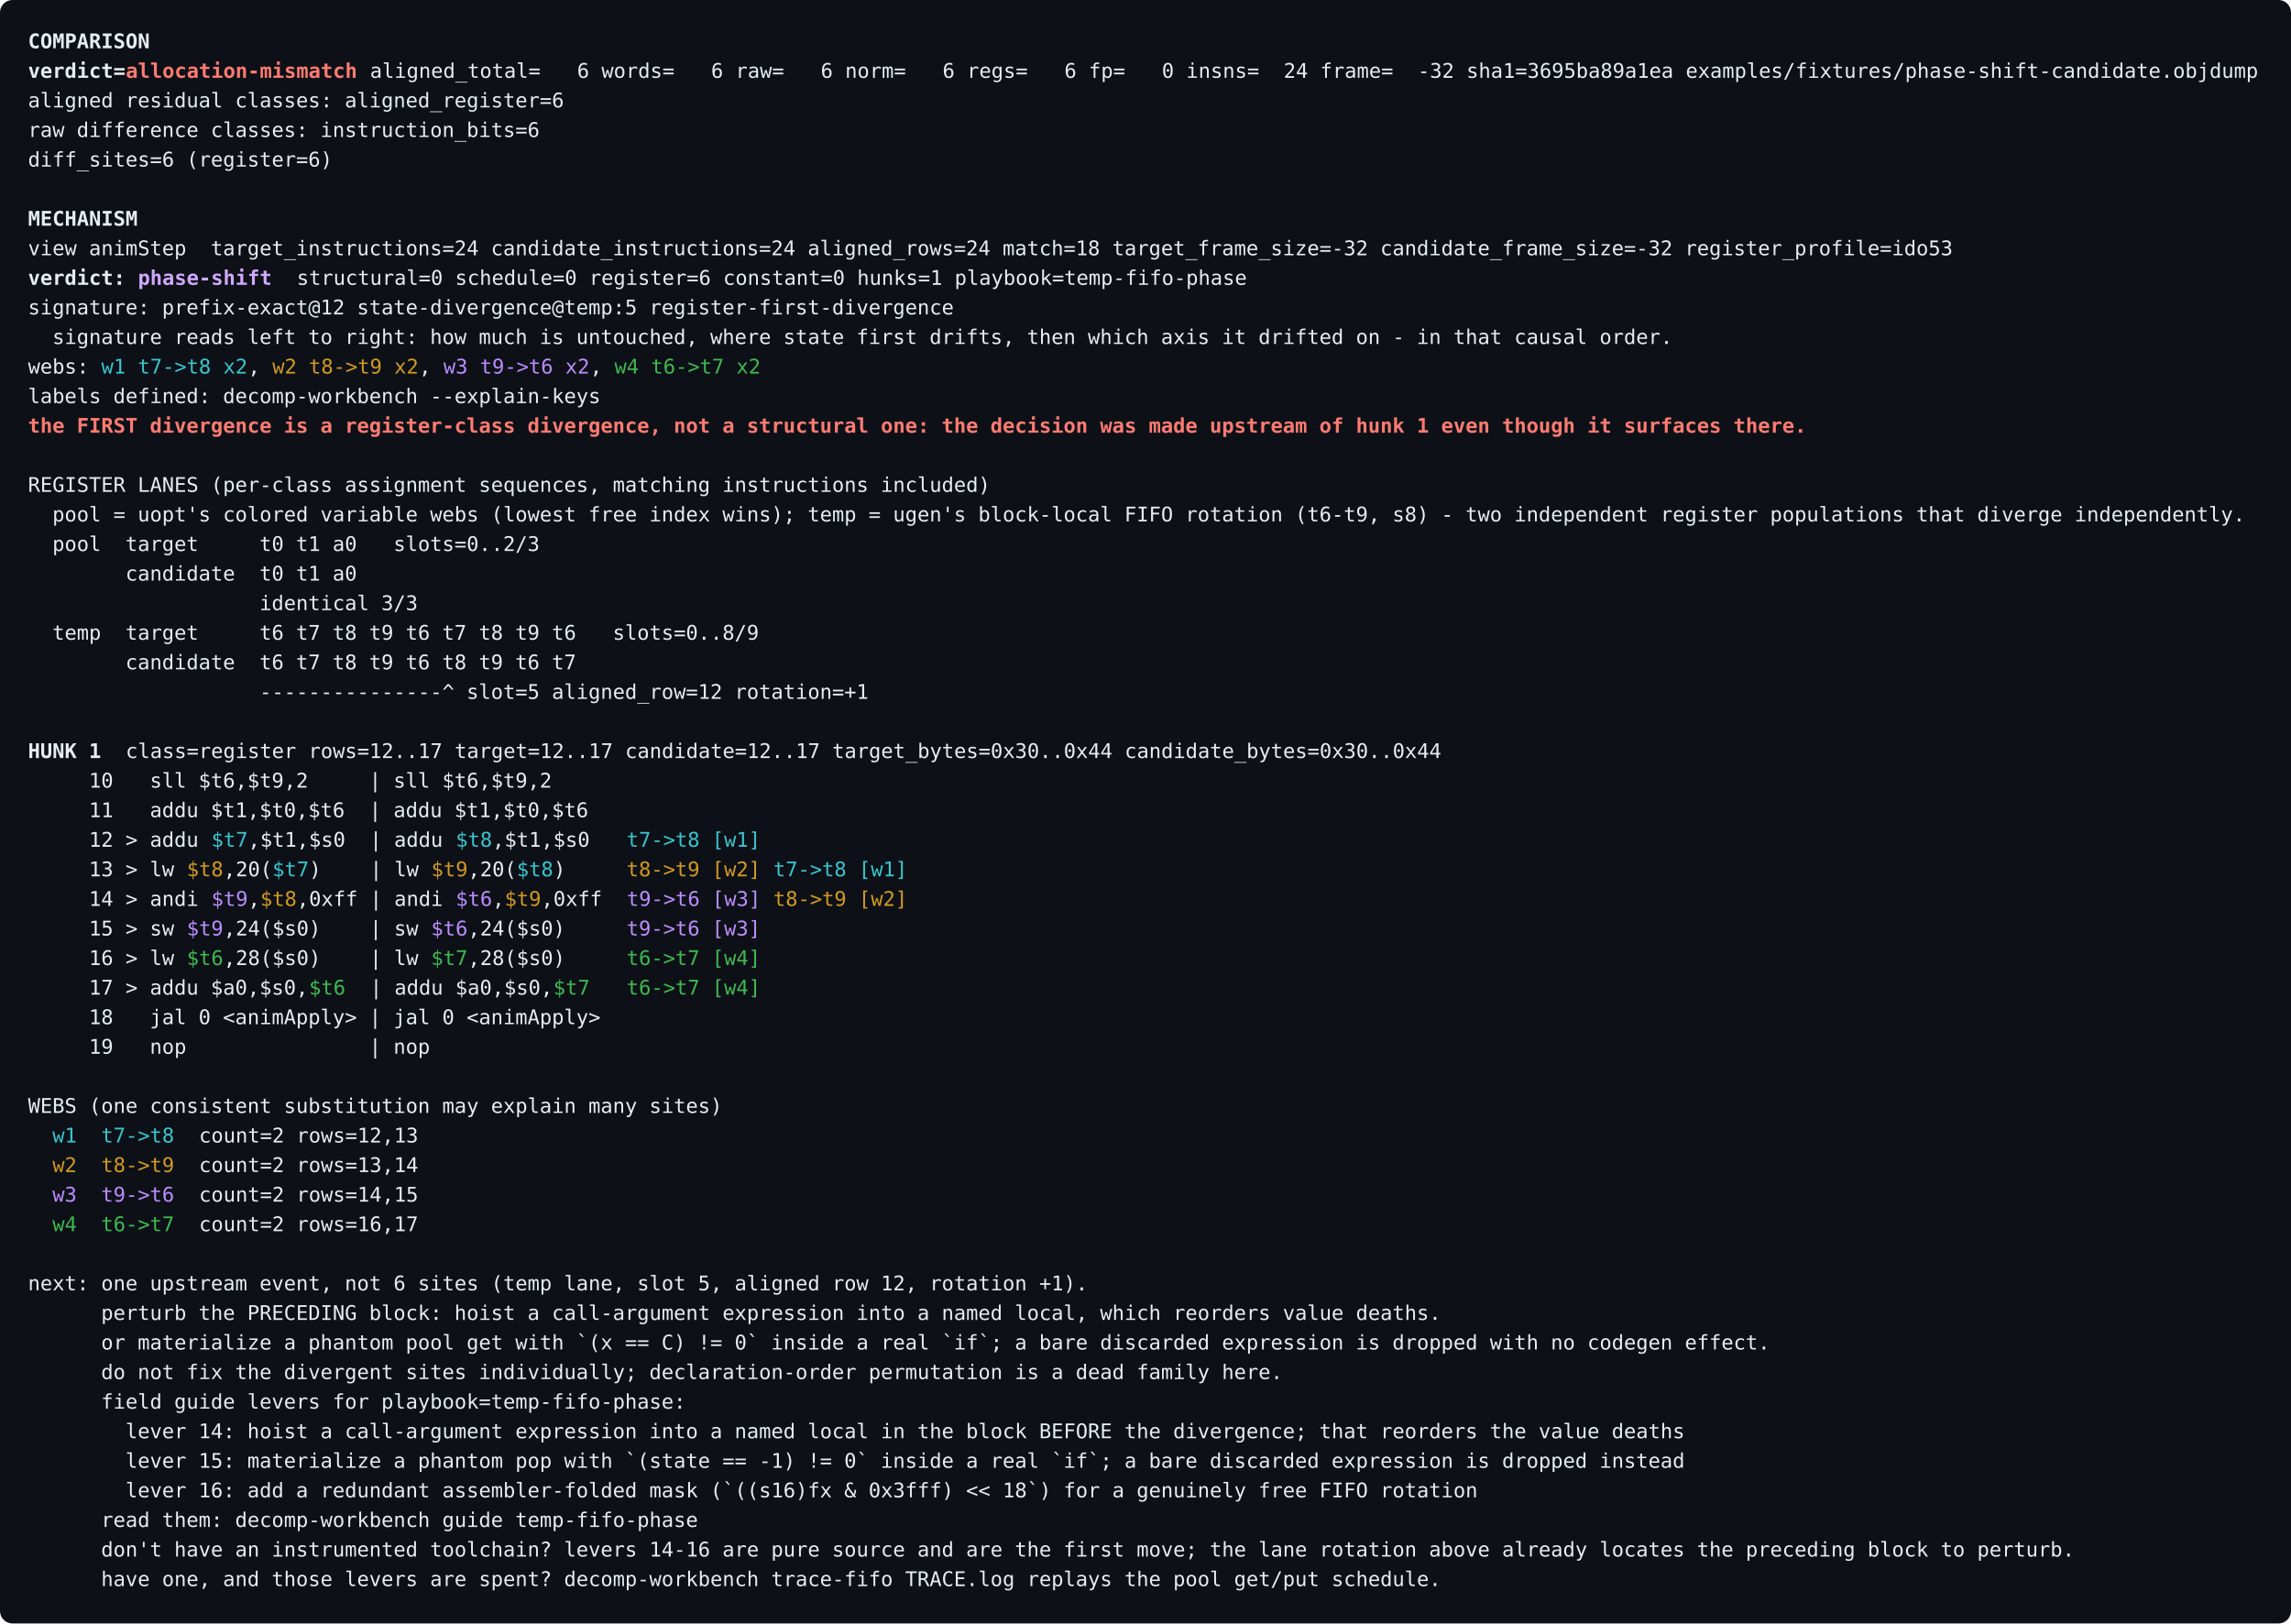
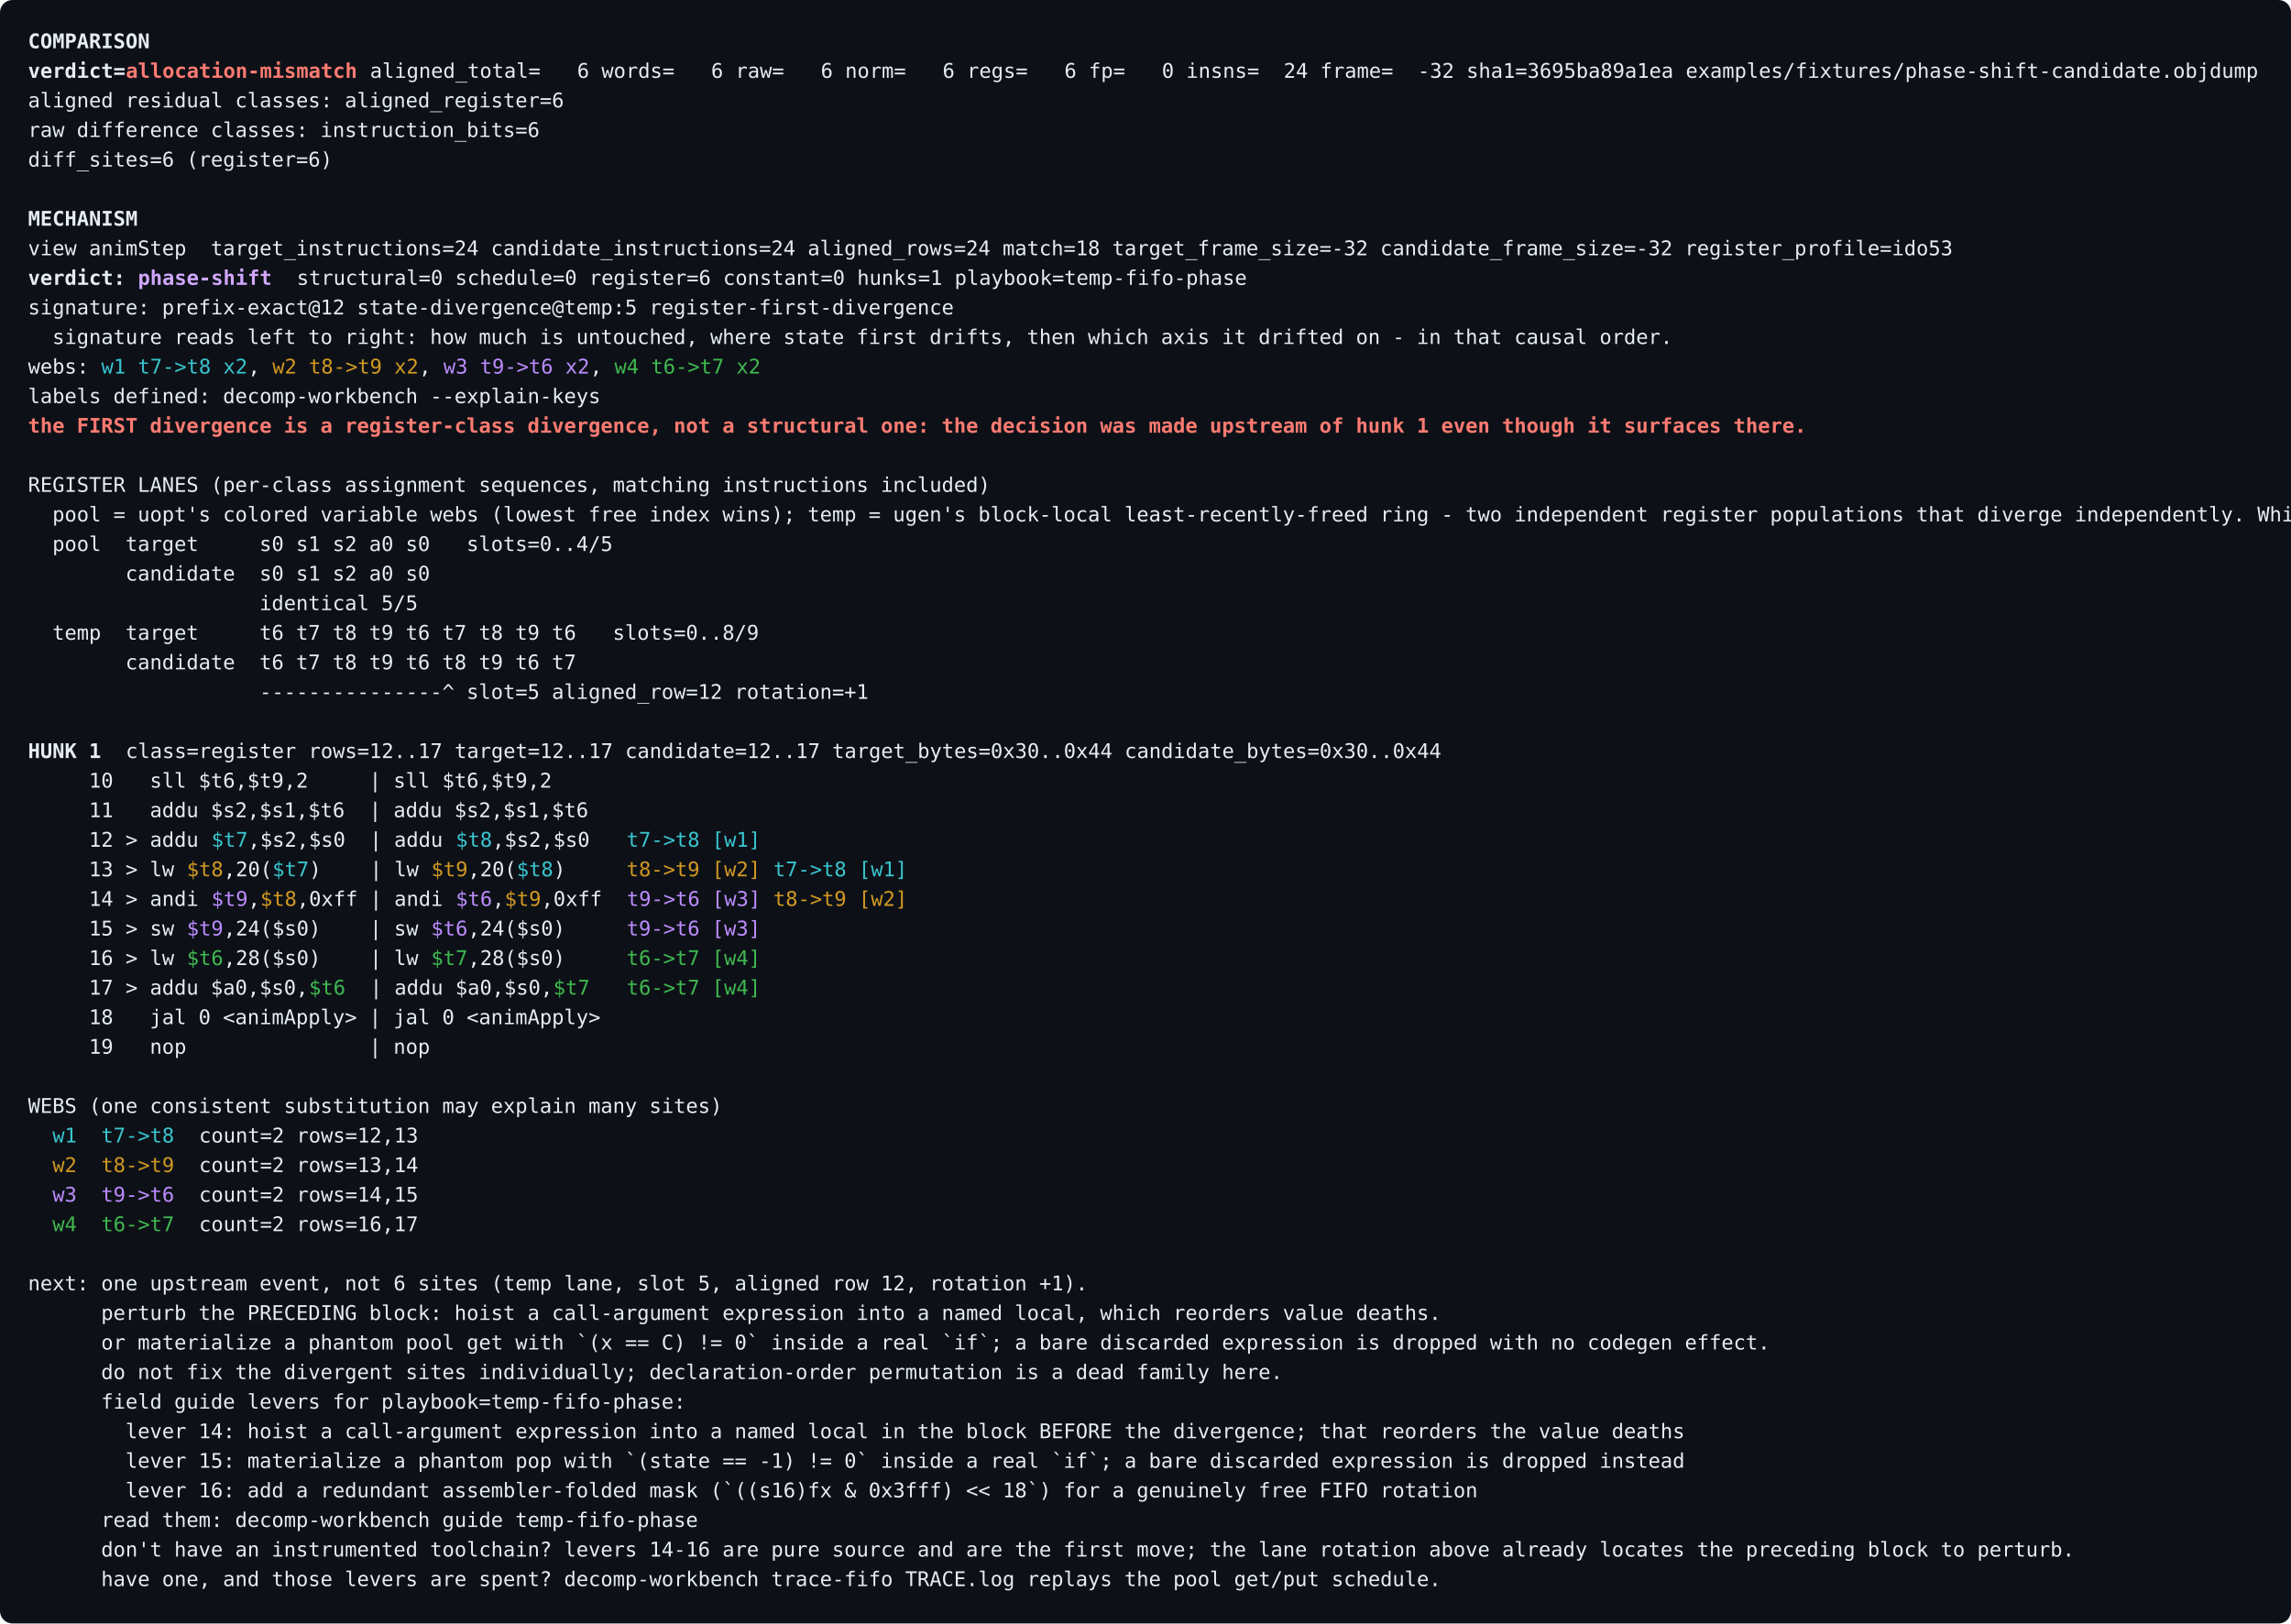
<svg xmlns="http://www.w3.org/2000/svg" width="1472" height="1043" viewBox="0 0 1472 1043" font-family="ui-monospace,SFMono-Regular,Menlo,Consolas,monospace" font-size="13">
  <rect width="100%" height="100%" rx="8" fill="#0d1117" />
  <text y="31" xml:space="preserve">
    <tspan x="18.0" fill="#e6edf3" font-weight="bold">COMPARISON</tspan>
  </text>
  <text y="50" xml:space="preserve">
    <tspan x="18.0" fill="#e6edf3" font-weight="bold">verdict=</tspan>
    <tspan x="80.8" fill="#ff7b72" font-weight="bold">allocation-mismatch</tspan>
    <tspan x="229.9" fill="#e6edf3"> aligned_total=   6 words=   6 raw=   6 norm=   6 regs=   6 fp=   0 insns=  24 frame=  -32 sha1=3695ba89a1ea examples/fixtures/phase-shift-candidate.objdump</tspan>
  </text>
  <text y="69" xml:space="preserve">
    <tspan x="18.0" fill="#e6edf3">aligned residual classes: aligned_register=6</tspan>
  </text>
  <text y="88" xml:space="preserve">
    <tspan x="18.0" fill="#e6edf3">raw difference classes: instruction_bits=6</tspan>
  </text>
  <text y="107" xml:space="preserve">
    <tspan x="18.0" fill="#e6edf3">diff_sites=6 (register=6)</tspan>
  </text>
  <text y="126" xml:space="preserve" />
  <text y="145" xml:space="preserve">
    <tspan x="18.0" fill="#e6edf3" font-weight="bold">MECHANISM</tspan>
  </text>
  <text y="164" xml:space="preserve">
    <tspan x="18.0" fill="#e6edf3">view animStep  target_instructions=24 candidate_instructions=24 aligned_rows=24 match=18 target_frame_size=-32 candidate_frame_size=-32 register_profile=ido53</tspan>
  </text>
  <text y="183" xml:space="preserve">
    <tspan x="18.0" fill="#e6edf3" font-weight="bold">verdict:</tspan>
    <tspan x="80.8" fill="#e6edf3"> </tspan>
    <tspan x="88.6" fill="#d2a8ff" font-weight="bold">phase-shift</tspan>
    <tspan x="175.0" fill="#e6edf3">  structural=0 schedule=0 register=6 constant=0 hunks=1 playbook=temp-fifo-phase</tspan>
  </text>
  <text y="202" xml:space="preserve">
    <tspan x="18.0" fill="#e6edf3">signature: prefix-exact@12 state-divergence@temp:5 register-first-divergence</tspan>
  </text>
  <text y="221" xml:space="preserve">
    <tspan x="18.0" fill="#e6edf3">  signature reads left to right: how much is untouched, where state first drifts, then which axis it drifted on - in that causal order.</tspan>
  </text>
  <text y="240" xml:space="preserve">
    <tspan x="18.0" fill="#e6edf3">webs: </tspan>
    <tspan x="65.1" fill="#39c5cf">w1 t7-&gt;t8 x2</tspan>
    <tspan x="159.3" fill="#e6edf3">, </tspan>
    <tspan x="175.0" fill="#d29922">w2 t8-&gt;t9 x2</tspan>
    <tspan x="269.2" fill="#e6edf3">, </tspan>
    <tspan x="284.9" fill="#bc8cff">w3 t9-&gt;t6 x2</tspan>
    <tspan x="379.1" fill="#e6edf3">, </tspan>
    <tspan x="394.8" fill="#3fb950">w4 t6-&gt;t7 x2</tspan>
  </text>
  <text y="259" xml:space="preserve">
    <tspan x="18.0" fill="#e6edf3">labels defined: decomp-workbench --explain-keys</tspan>
  </text>
  <text y="278" xml:space="preserve">
    <tspan x="18.0" fill="#ff7b72" font-weight="bold">the FIRST divergence is a register-class divergence, not a structural one: the decision was made upstream of hunk 1 even though it surfaces there.</tspan>
  </text>
  <text y="297" xml:space="preserve" />
  <text y="316" xml:space="preserve">
    <tspan x="18.0" fill="#e6edf3">REGISTER LANES (per-class assignment sequences, matching instructions included)</tspan>
  </text>
  <text y="335" xml:space="preserve">
-     <tspan x="18.0" fill="#e6edf3">  pool = uopt's colored variable webs (lowest free index wins); temp = ugen's block-local FIFO rotation (t6-t9, s8) - two independent register populations that diverge independently.</tspan>
+     <tspan x="18.0" fill="#e6edf3">  pool = uopt's colored variable webs (lowest free index wins); temp = ugen's block-local least-recently-freed ring - two independent register populations that diverge independently. Which registers are in which population is per-compiler-era data: see --register-profile.</tspan>
  </text>
  <text y="354" xml:space="preserve">
-     <tspan x="18.0" fill="#e6edf3">  pool  target     t0 t1 a0   slots=0..2/3</tspan>
+     <tspan x="18.0" fill="#e6edf3">  pool  target     s0 s1 s2 a0 s0   slots=0..4/5</tspan>
  </text>
  <text y="373" xml:space="preserve">
-     <tspan x="18.0" fill="#e6edf3">        candidate  t0 t1 a0</tspan>
+     <tspan x="18.0" fill="#e6edf3">        candidate  s0 s1 s2 a0 s0</tspan>
  </text>
  <text y="392" xml:space="preserve">
-     <tspan x="18.0" fill="#e6edf3">                   identical 3/3</tspan>
+     <tspan x="18.0" fill="#e6edf3">                   identical 5/5</tspan>
  </text>
  <text y="411" xml:space="preserve">
    <tspan x="18.0" fill="#e6edf3">  temp  target     t6 t7 t8 t9 t6 t7 t8 t9 t6   slots=0..8/9</tspan>
  </text>
  <text y="430" xml:space="preserve">
    <tspan x="18.0" fill="#e6edf3">        candidate  t6 t7 t8 t9 t6 t8 t9 t6 t7</tspan>
  </text>
  <text y="449" xml:space="preserve">
    <tspan x="18.0" fill="#e6edf3">                   ---------------^ slot=5 aligned_row=12 rotation=+1</tspan>
  </text>
  <text y="468" xml:space="preserve" />
  <text y="487" xml:space="preserve">
    <tspan x="18.0" fill="#e6edf3" font-weight="bold">HUNK 1</tspan>
    <tspan x="65.1" fill="#e6edf3">  class=register rows=12..17 target=12..17 candidate=12..17 target_bytes=0x30..0x44 candidate_bytes=0x30..0x44</tspan>
  </text>
  <text y="506" xml:space="preserve">
    <tspan x="18.0" fill="#e6edf3">     10   sll $t6,$t9,2     | sll $t6,$t9,2</tspan>
  </text>
  <text y="525" xml:space="preserve">
-     <tspan x="18.0" fill="#e6edf3">     11   addu $t1,$t0,$t6  | addu $t1,$t0,$t6</tspan>
+     <tspan x="18.0" fill="#e6edf3">     11   addu $s2,$s1,$t6  | addu $s2,$s1,$t6</tspan>
  </text>
  <text y="544" xml:space="preserve">
    <tspan x="18.0" fill="#e6edf3">     12 &gt; addu </tspan>
    <tspan x="135.8" fill="#39c5cf">$t7</tspan>
-     <tspan x="159.3" fill="#e6edf3">,$t1,$s0  | addu </tspan>
+     <tspan x="159.3" fill="#e6edf3">,$s2,$s0  | addu </tspan>
    <tspan x="292.8" fill="#39c5cf">$t8</tspan>
-     <tspan x="316.3" fill="#e6edf3">,$t1,$s0   </tspan>
+     <tspan x="316.3" fill="#e6edf3">,$s2,$s0   </tspan>
    <tspan x="402.6" fill="#39c5cf">t7-&gt;t8 [w1]</tspan>
  </text>
  <text y="563" xml:space="preserve">
    <tspan x="18.0" fill="#e6edf3">     13 &gt; lw </tspan>
    <tspan x="120.0" fill="#d29922">$t8</tspan>
    <tspan x="143.6" fill="#e6edf3">,20(</tspan>
    <tspan x="175.0" fill="#39c5cf">$t7</tspan>
    <tspan x="198.6" fill="#e6edf3">)    | lw </tspan>
    <tspan x="277.1" fill="#d29922">$t9</tspan>
    <tspan x="300.6" fill="#e6edf3">,20(</tspan>
    <tspan x="332.0" fill="#39c5cf">$t8</tspan>
    <tspan x="355.6" fill="#e6edf3">)     </tspan>
    <tspan x="402.6" fill="#d29922">t8-&gt;t9 [w2]</tspan>
    <tspan x="489.0" fill="#e6edf3"> </tspan>
    <tspan x="496.9" fill="#39c5cf">t7-&gt;t8 [w1]</tspan>
  </text>
  <text y="582" xml:space="preserve">
    <tspan x="18.0" fill="#e6edf3">     14 &gt; andi </tspan>
    <tspan x="135.8" fill="#bc8cff">$t9</tspan>
    <tspan x="159.3" fill="#e6edf3">,</tspan>
    <tspan x="167.2" fill="#d29922">$t8</tspan>
    <tspan x="190.7" fill="#e6edf3">,0xff | andi </tspan>
    <tspan x="292.8" fill="#bc8cff">$t6</tspan>
    <tspan x="316.3" fill="#e6edf3">,</tspan>
    <tspan x="324.2" fill="#d29922">$t9</tspan>
    <tspan x="347.7" fill="#e6edf3">,0xff  </tspan>
    <tspan x="402.7" fill="#bc8cff">t9-&gt;t6 [w3]</tspan>
    <tspan x="489.0" fill="#e6edf3"> </tspan>
    <tspan x="496.9" fill="#d29922">t8-&gt;t9 [w2]</tspan>
  </text>
  <text y="601" xml:space="preserve">
    <tspan x="18.0" fill="#e6edf3">     15 &gt; sw </tspan>
    <tspan x="120.0" fill="#bc8cff">$t9</tspan>
    <tspan x="143.6" fill="#e6edf3">,24($s0)    | sw </tspan>
    <tspan x="277.0" fill="#bc8cff">$t6</tspan>
    <tspan x="300.6" fill="#e6edf3">,24($s0)     </tspan>
    <tspan x="402.6" fill="#bc8cff">t9-&gt;t6 [w3]</tspan>
  </text>
  <text y="620" xml:space="preserve">
    <tspan x="18.0" fill="#e6edf3">     16 &gt; lw </tspan>
    <tspan x="120.0" fill="#3fb950">$t6</tspan>
    <tspan x="143.6" fill="#e6edf3">,28($s0)    | lw </tspan>
    <tspan x="277.0" fill="#3fb950">$t7</tspan>
    <tspan x="300.6" fill="#e6edf3">,28($s0)     </tspan>
    <tspan x="402.6" fill="#3fb950">t6-&gt;t7 [w4]</tspan>
  </text>
  <text y="639" xml:space="preserve">
    <tspan x="18.0" fill="#e6edf3">     17 &gt; addu $a0,$s0,</tspan>
    <tspan x="198.5" fill="#3fb950">$t6</tspan>
    <tspan x="222.1" fill="#e6edf3">  | addu $a0,$s0,</tspan>
    <tspan x="355.5" fill="#3fb950">$t7</tspan>
    <tspan x="379.1" fill="#e6edf3">   </tspan>
    <tspan x="402.6" fill="#3fb950">t6-&gt;t7 [w4]</tspan>
  </text>
  <text y="658" xml:space="preserve">
    <tspan x="18.0" fill="#e6edf3">     18   jal 0 &lt;animApply&gt; | jal 0 &lt;animApply&gt;</tspan>
  </text>
  <text y="677" xml:space="preserve">
    <tspan x="18.0" fill="#e6edf3">     19   nop               | nop</tspan>
  </text>
  <text y="696" xml:space="preserve" />
  <text y="715" xml:space="preserve">
    <tspan x="18.0" fill="#e6edf3">WEBS (one consistent substitution may explain many sites)</tspan>
  </text>
  <text y="734" xml:space="preserve">
    <tspan x="18.0" fill="#e6edf3">  </tspan>
    <tspan x="33.7" fill="#39c5cf">w1  t7-&gt;t8</tspan>
    <tspan x="112.2" fill="#e6edf3">  count=2 rows=12,13</tspan>
  </text>
  <text y="753" xml:space="preserve">
    <tspan x="18.0" fill="#e6edf3">  </tspan>
    <tspan x="33.7" fill="#d29922">w2  t8-&gt;t9</tspan>
    <tspan x="112.2" fill="#e6edf3">  count=2 rows=13,14</tspan>
  </text>
  <text y="772" xml:space="preserve">
    <tspan x="18.0" fill="#e6edf3">  </tspan>
    <tspan x="33.7" fill="#bc8cff">w3  t9-&gt;t6</tspan>
    <tspan x="112.2" fill="#e6edf3">  count=2 rows=14,15</tspan>
  </text>
  <text y="791" xml:space="preserve">
    <tspan x="18.0" fill="#e6edf3">  </tspan>
    <tspan x="33.7" fill="#3fb950">w4  t6-&gt;t7</tspan>
    <tspan x="112.2" fill="#e6edf3">  count=2 rows=16,17</tspan>
  </text>
  <text y="810" xml:space="preserve" />
  <text y="829" xml:space="preserve">
    <tspan x="18.0" fill="#e6edf3">next: one upstream event, not 6 sites (temp lane, slot 5, aligned row 12, rotation +1).</tspan>
  </text>
  <text y="848" xml:space="preserve">
    <tspan x="18.0" fill="#e6edf3">      perturb the PRECEDING block: hoist a call-argument expression into a named local, which reorders value deaths.</tspan>
  </text>
  <text y="867" xml:space="preserve">
    <tspan x="18.0" fill="#e6edf3">      or materialize a phantom pool get with `(x == C) != 0` inside a real `if`; a bare discarded expression is dropped with no codegen effect.</tspan>
  </text>
  <text y="886" xml:space="preserve">
    <tspan x="18.0" fill="#e6edf3">      do not fix the divergent sites individually; declaration-order permutation is a dead family here.</tspan>
  </text>
  <text y="905" xml:space="preserve">
    <tspan x="18.0" fill="#e6edf3">      field guide levers for playbook=temp-fifo-phase:</tspan>
  </text>
  <text y="924" xml:space="preserve">
    <tspan x="18.0" fill="#e6edf3">        lever 14: hoist a call-argument expression into a named local in the block BEFORE the divergence; that reorders the value deaths</tspan>
  </text>
  <text y="943" xml:space="preserve">
    <tspan x="18.0" fill="#e6edf3">        lever 15: materialize a phantom pop with `(state == -1) != 0` inside a real `if`; a bare discarded expression is dropped instead</tspan>
  </text>
  <text y="962" xml:space="preserve">
    <tspan x="18.0" fill="#e6edf3">        lever 16: add a redundant assembler-folded mask (`((s16)fx &amp; 0x3fff) &lt;&lt; 18`) for a genuinely free FIFO rotation</tspan>
  </text>
  <text y="981" xml:space="preserve">
    <tspan x="18.0" fill="#e6edf3">      read them: decomp-workbench guide temp-fifo-phase</tspan>
  </text>
  <text y="1000" xml:space="preserve">
    <tspan x="18.0" fill="#e6edf3">      don't have an instrumented toolchain? levers 14-16 are pure source and are the first move; the lane rotation above already locates the preceding block to perturb.</tspan>
  </text>
  <text y="1019" xml:space="preserve">
    <tspan x="18.0" fill="#e6edf3">      have one, and those levers are spent? decomp-workbench trace-fifo TRACE.log replays the pool get/put schedule.</tspan>
  </text>
</svg>
